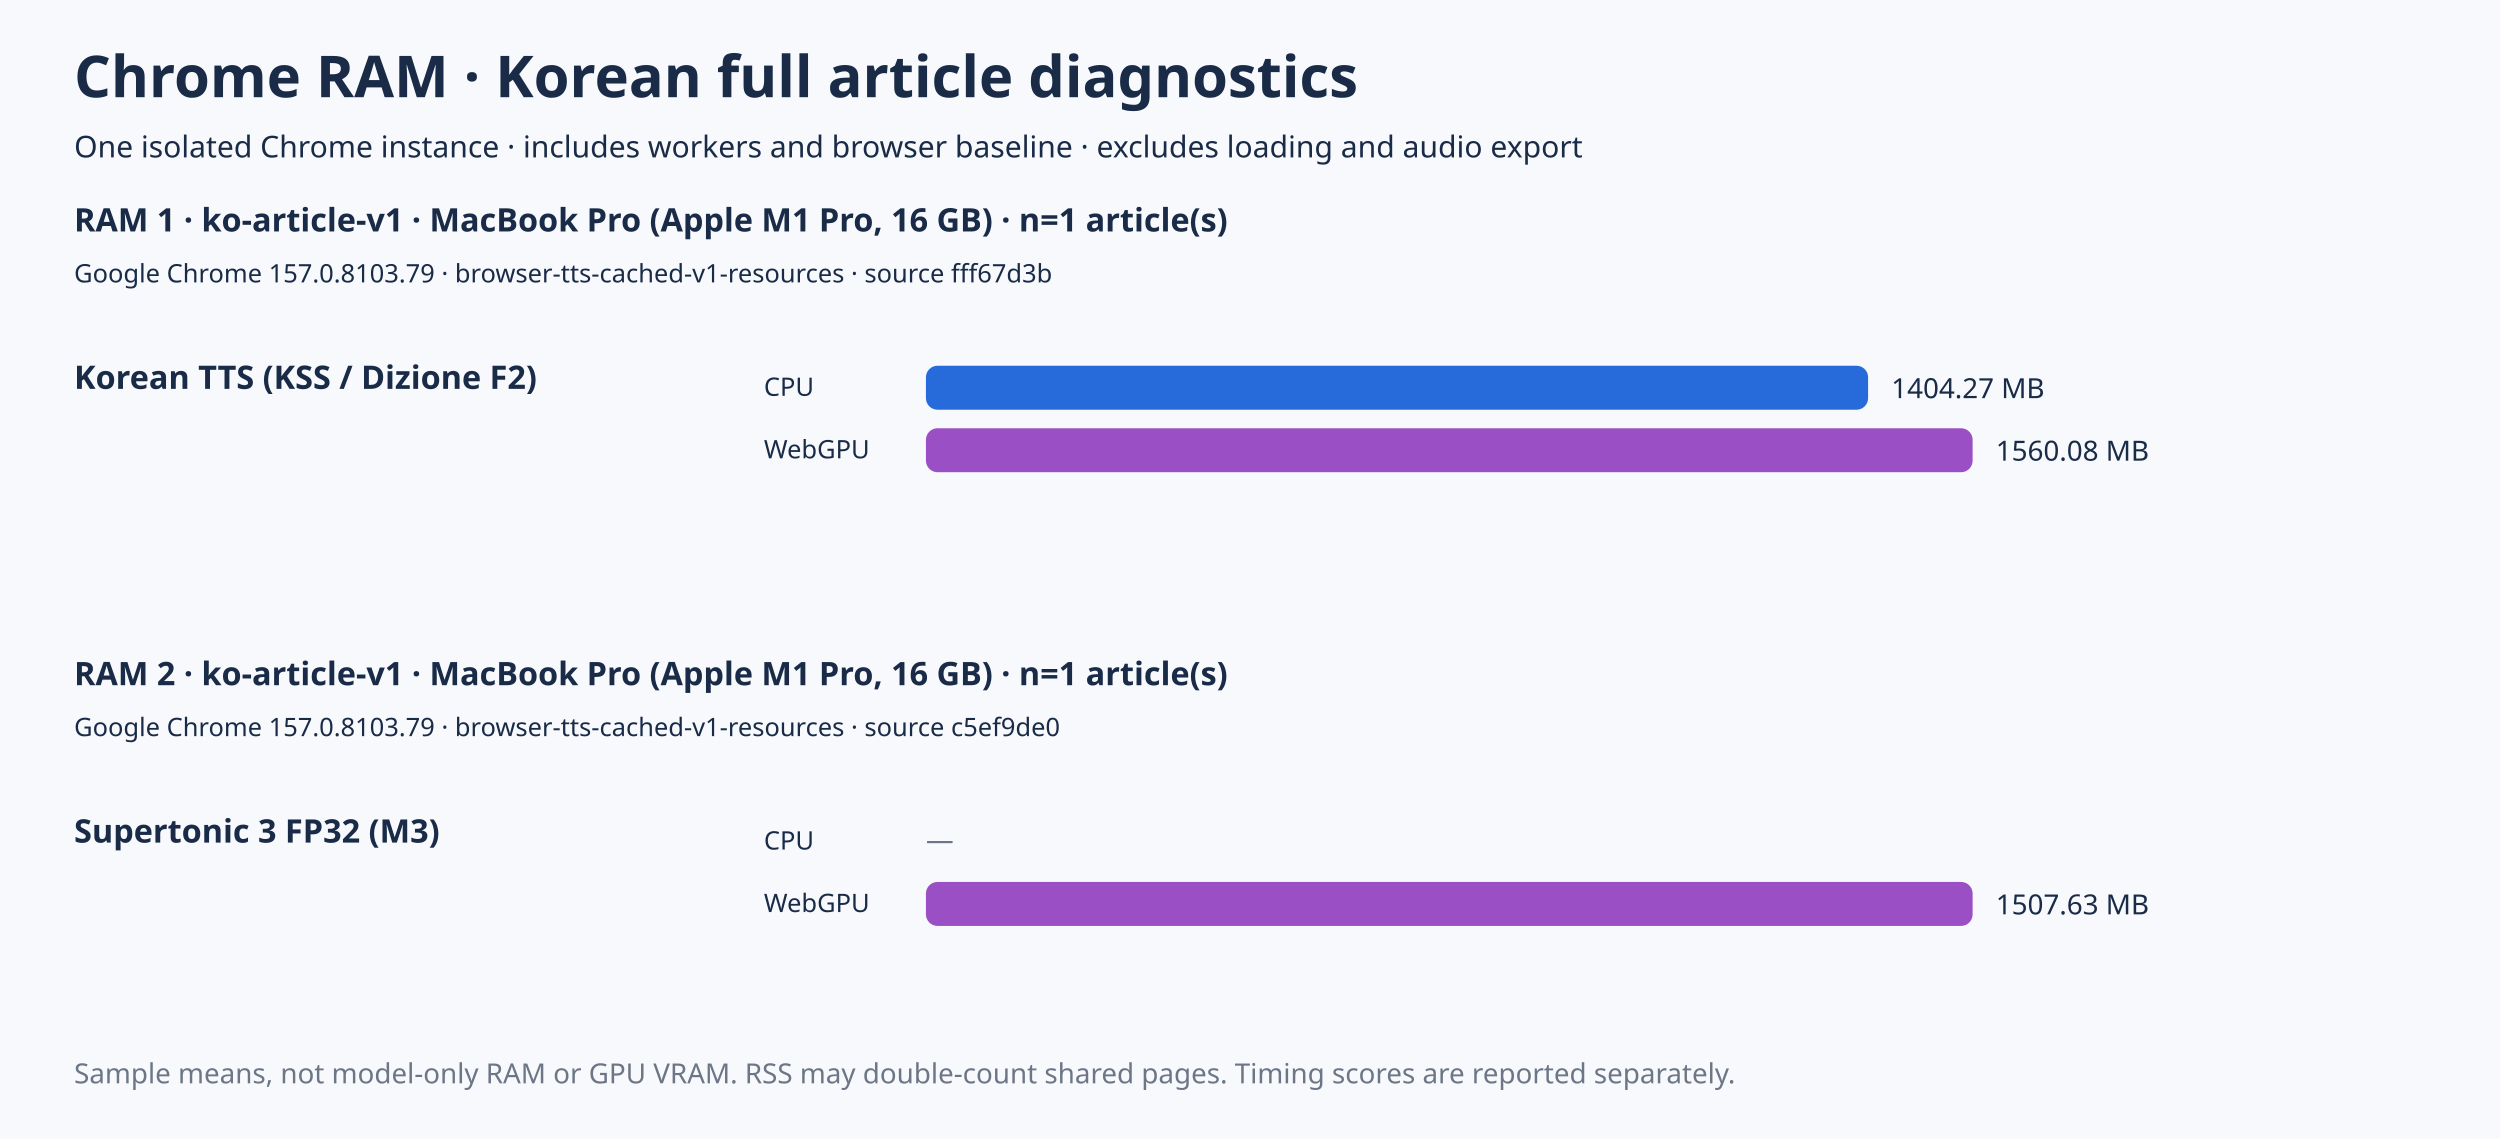
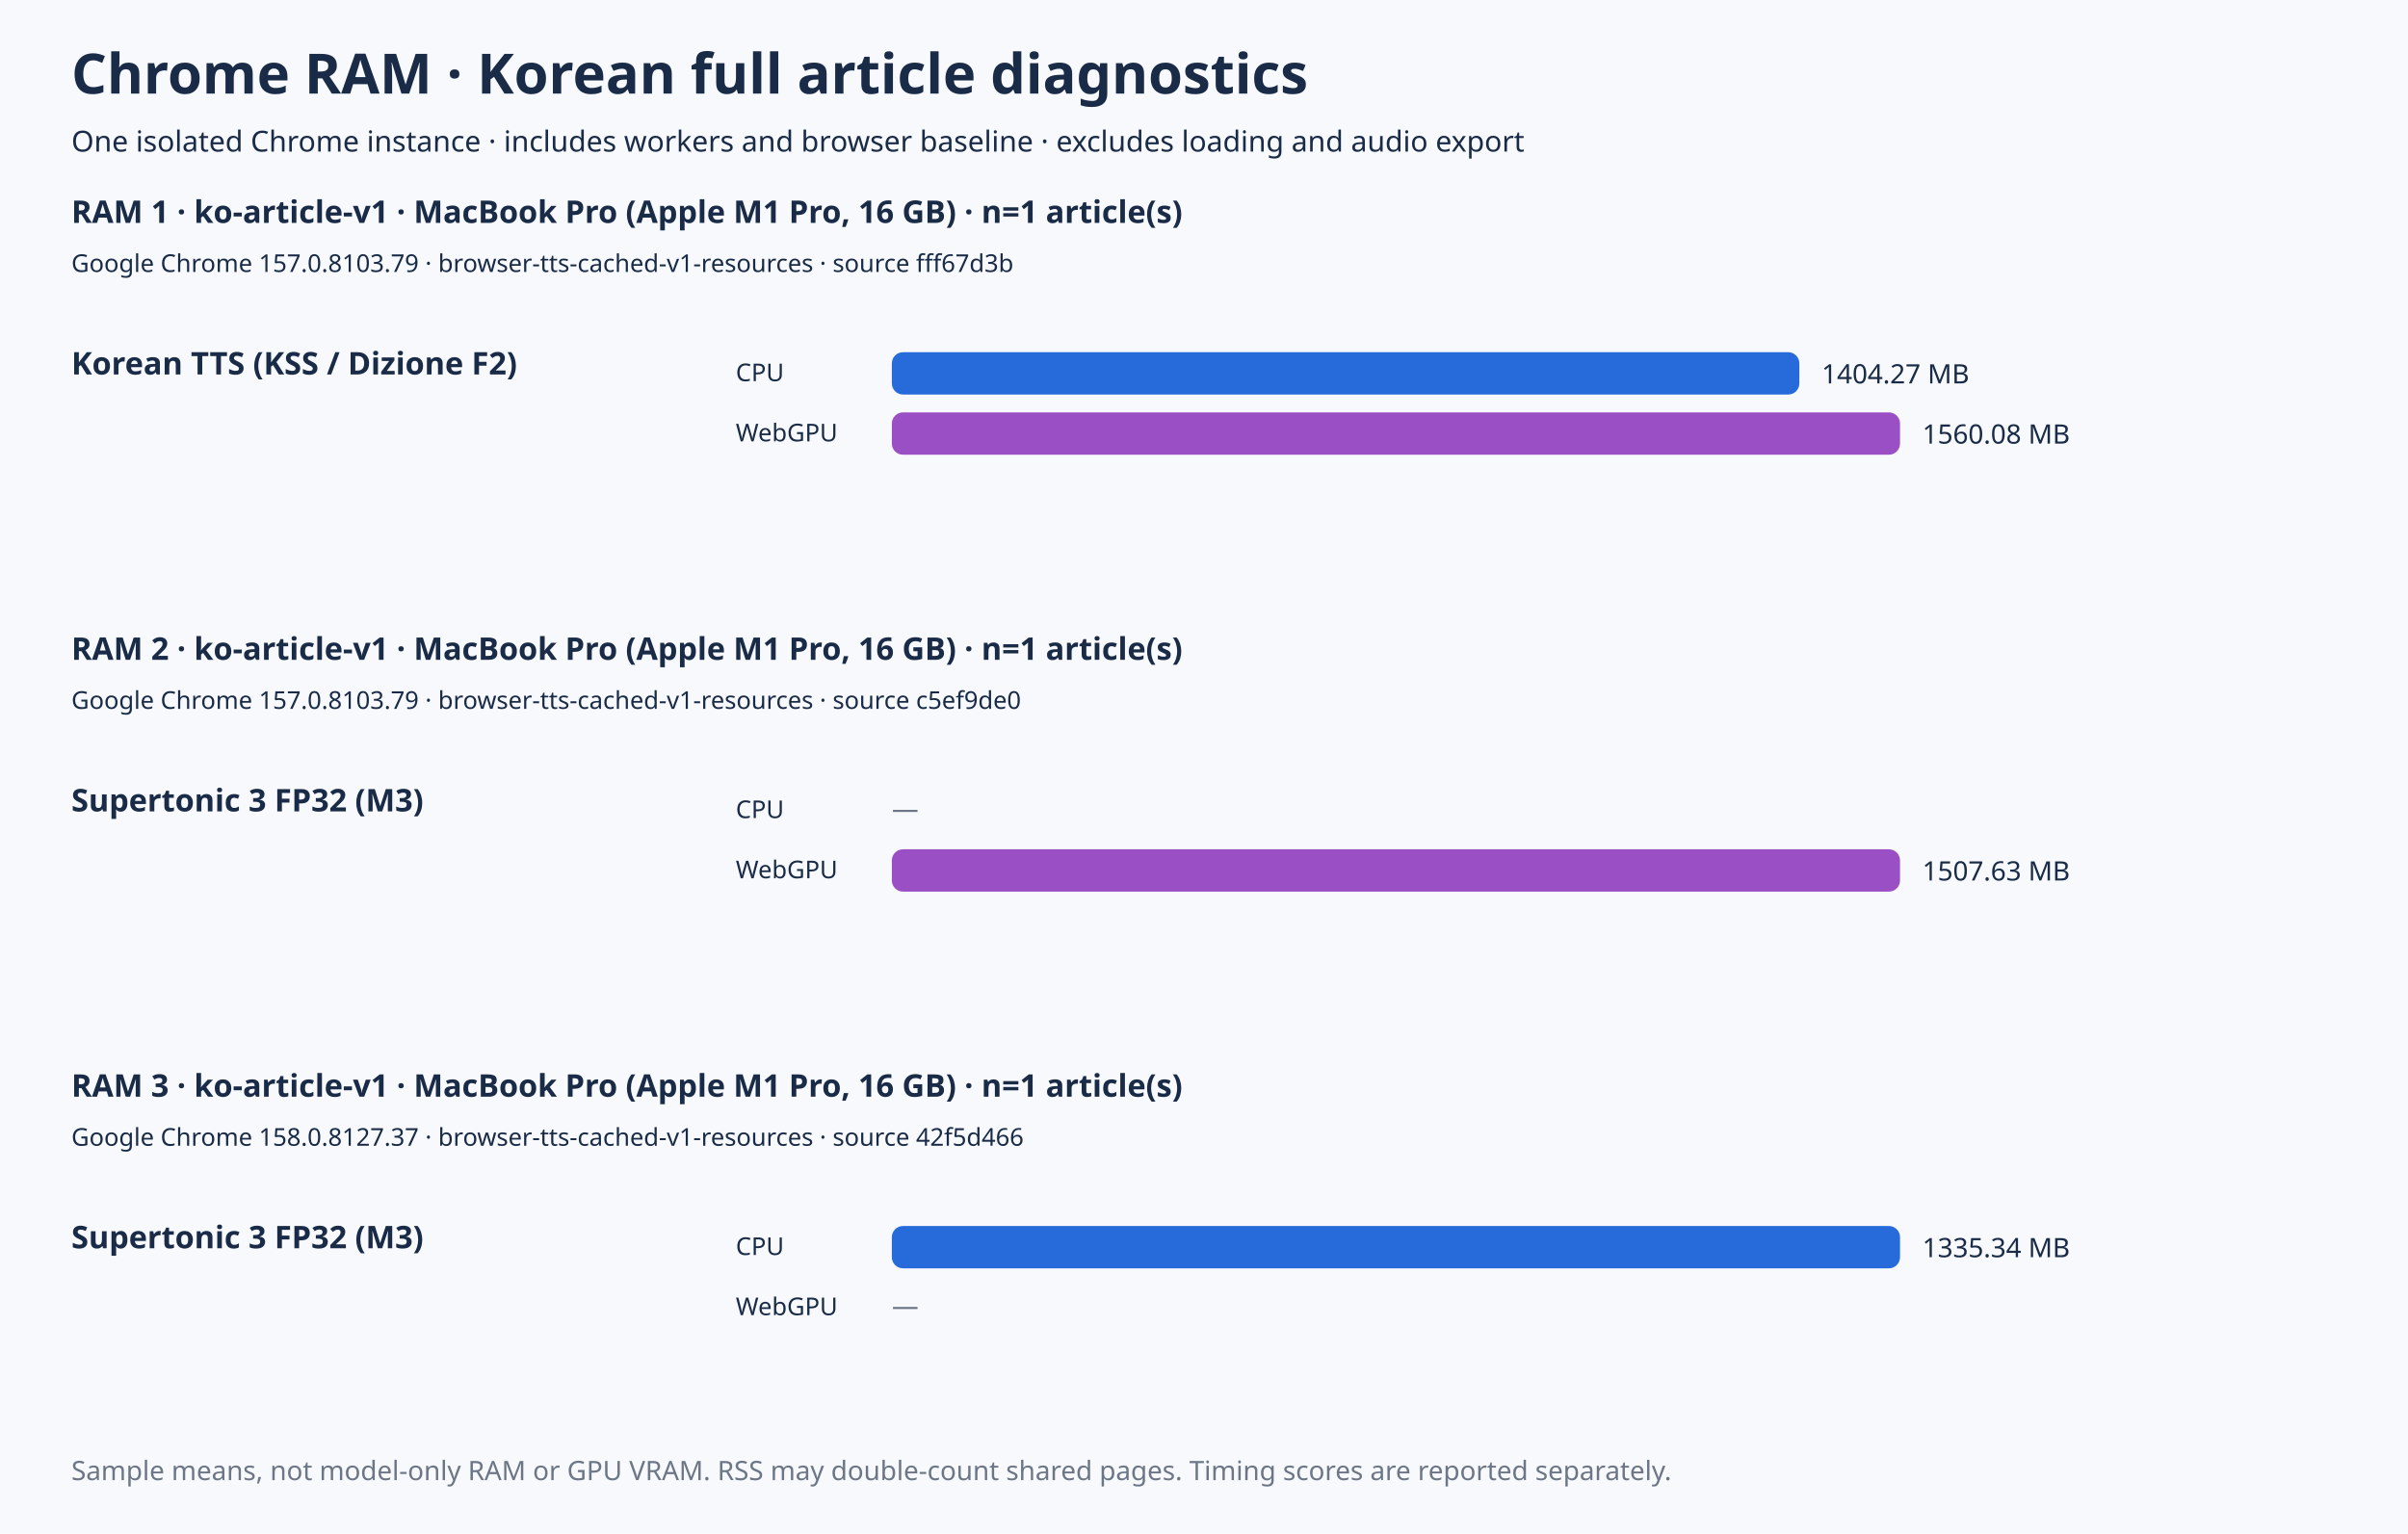
- <svg xmlns="http://www.w3.org/2000/svg" width="1080" height="492" viewBox="0 0 1080 492" role="img" aria-labelledby="title desc">
+ <svg xmlns="http://www.w3.org/2000/svg" width="1080" height="688" viewBox="0 0 1080 688" role="img" aria-labelledby="title desc">
  <rect width="100%" height="100%" fill="#f7f9fc" />
  <g font-family="system-ui,sans-serif" fill="#192b47">
    <text x="32" y="42" font-size="25" font-weight="700">Chrome RAM · Korean full article diagnostics</text>
    <text x="32" y="68" font-size="13">One isolated Chrome instance · includes workers and browser baseline · excludes loading and audio export</text>
    <text x="32" y="100" font-size="14" font-weight="700">RAM 1 · ko-article-v1 · MacBook Pro (Apple M1 Pro, 16 GB) · n=1 article(s)</text>
    <text x="32" y="122" font-size="11">Google Chrome 157.0.8103.79 · browser-tts-cached-v1-resources · source fff67d3b</text>
    <text x="32" y="168" font-size="14" font-weight="600">Korean TTS (KSS / Dizione F2)</text>
    <text x="330" y="171" font-size="11">CPU</text>
    <rect x="400" y="158" width="407.02" height="19" rx="5" fill="#276bdb" />
    <text x="817.02" y="172" font-size="12">1404.27 MB</text>
    <text x="330" y="198" font-size="11">WebGPU</text>
    <rect x="400" y="185" width="452.17" height="19" rx="5" fill="#9b4fc4" />
    <text x="862.17" y="199" font-size="12">1560.08 MB</text>
    <text x="32" y="296" font-size="14" font-weight="700">RAM 2 · ko-article-v1 · MacBook Pro (Apple M1 Pro, 16 GB) · n=1 article(s)</text>
    <text x="32" y="318" font-size="11">Google Chrome 157.0.8103.79 · browser-tts-cached-v1-resources · source c5ef9de0</text>
    <text x="32" y="364" font-size="14" font-weight="600">Supertonic 3 FP32 (M3)</text>
    <text x="330" y="367" font-size="11">CPU</text>
    <text x="400" y="367" font-size="12" fill="#6c7686">—</text>
    <text x="330" y="394" font-size="11">WebGPU</text>
    <rect x="400" y="381" width="452.17" height="19" rx="5" fill="#9b4fc4" />
    <text x="862.17" y="395" font-size="12">1507.63 MB</text>
-     <text x="32" y="468" font-size="12" fill="#6c7686">Sample means, not model-only RAM or GPU VRAM. RSS may double-count shared pages. Timing scores are reported separately.</text>
+     <text x="32" y="492" font-size="14" font-weight="700">RAM 3 · ko-article-v1 · MacBook Pro (Apple M1 Pro, 16 GB) · n=1 article(s)</text>
+     <text x="32" y="514" font-size="11">Google Chrome 158.0.8127.37 · browser-tts-cached-v1-resources · source 42f5d466</text>
+     <text x="32" y="560" font-size="14" font-weight="600">Supertonic 3 FP32 (M3)</text>
+     <text x="330" y="563" font-size="11">CPU</text>
+     <rect x="400" y="550" width="452.17" height="19" rx="5" fill="#276bdb" />
+     <text x="862.17" y="564" font-size="12">1335.34 MB</text>
+     <text x="330" y="590" font-size="11">WebGPU</text>
+     <text x="400" y="590" font-size="12" fill="#6c7686">—</text>
+     <text x="32" y="664" font-size="12" fill="#6c7686">Sample means, not model-only RAM or GPU VRAM. RSS may double-count shared pages. Timing scores are reported separately.</text>
  </g>
</svg>
